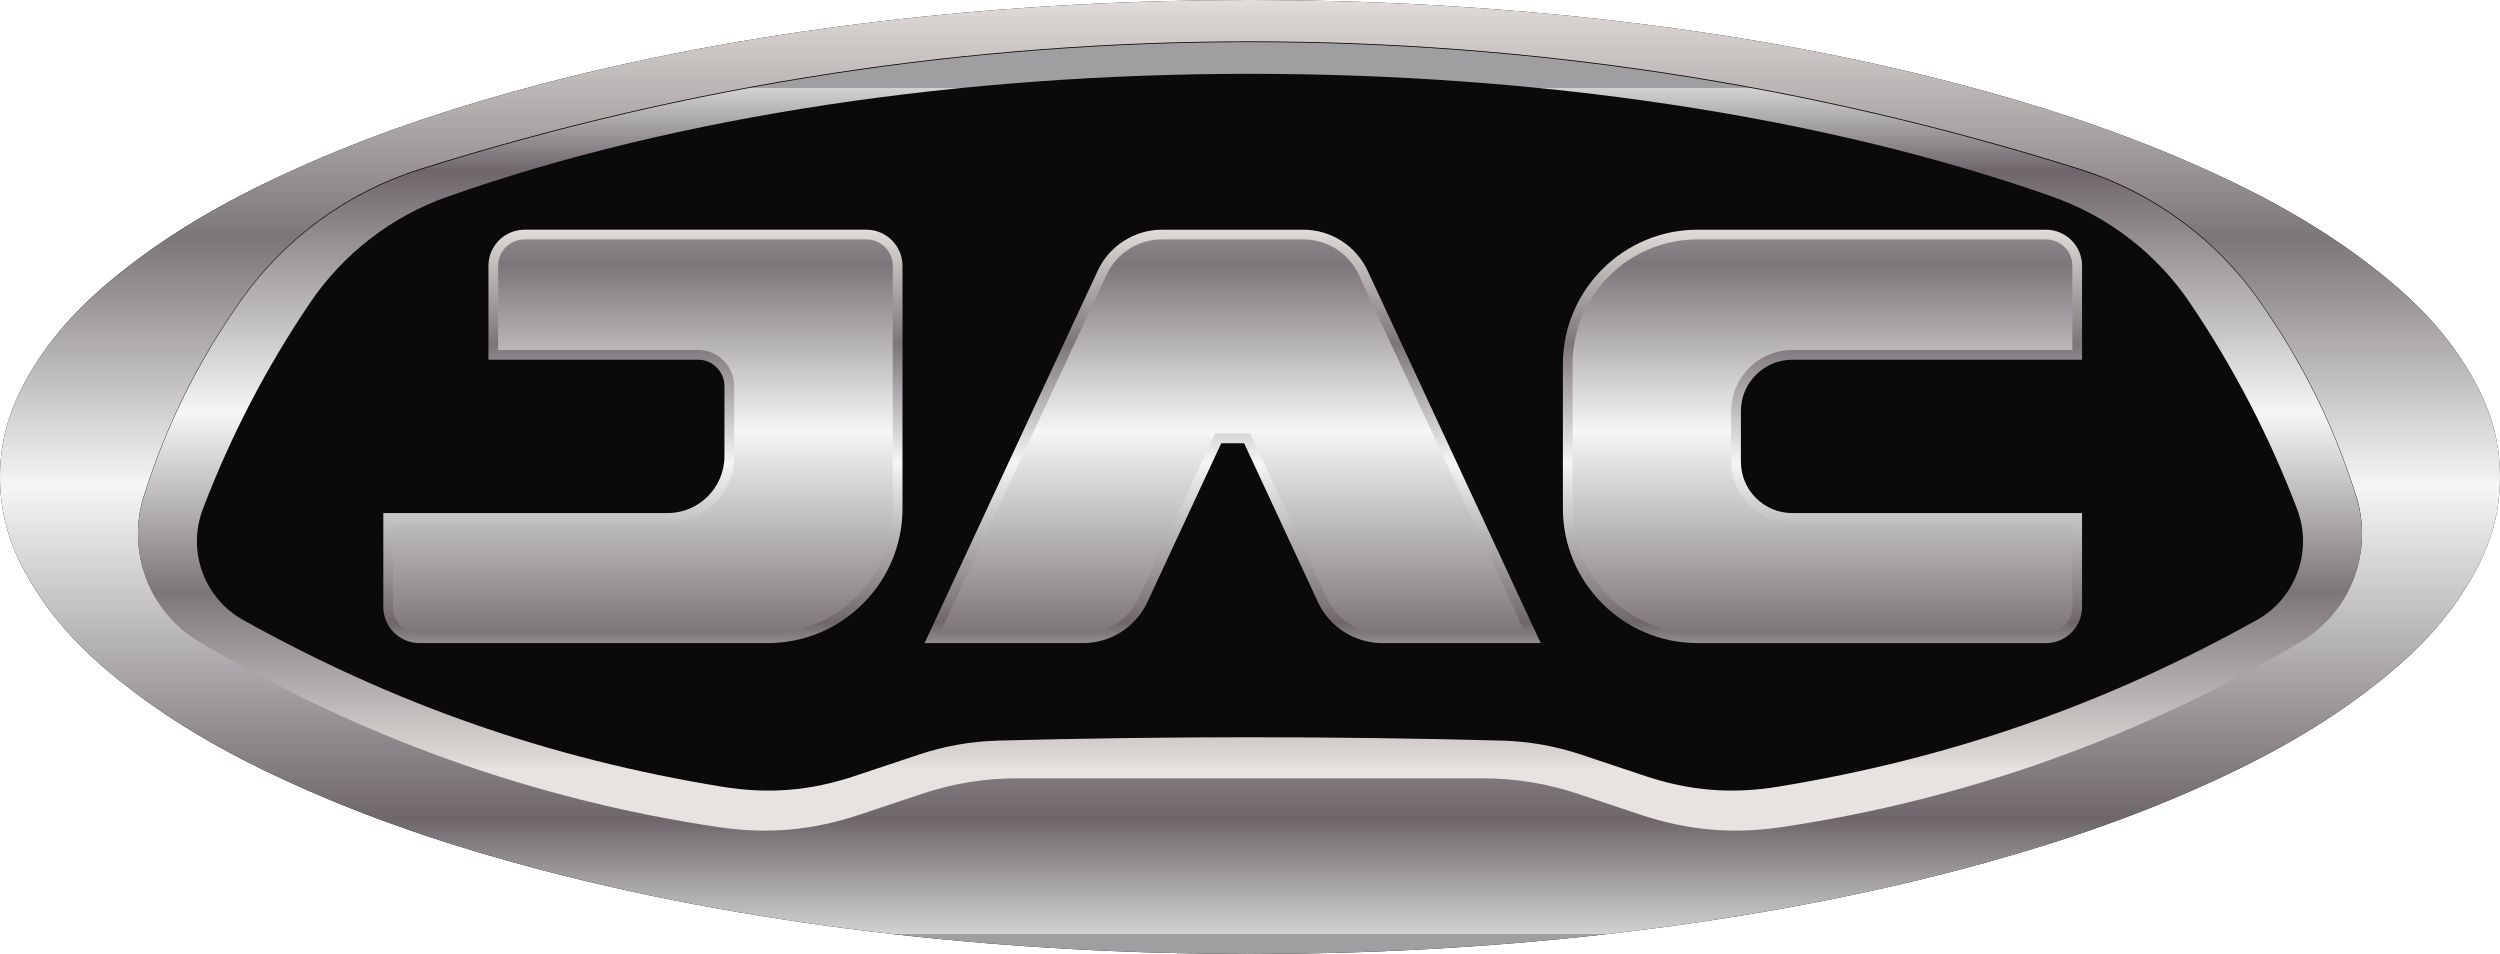
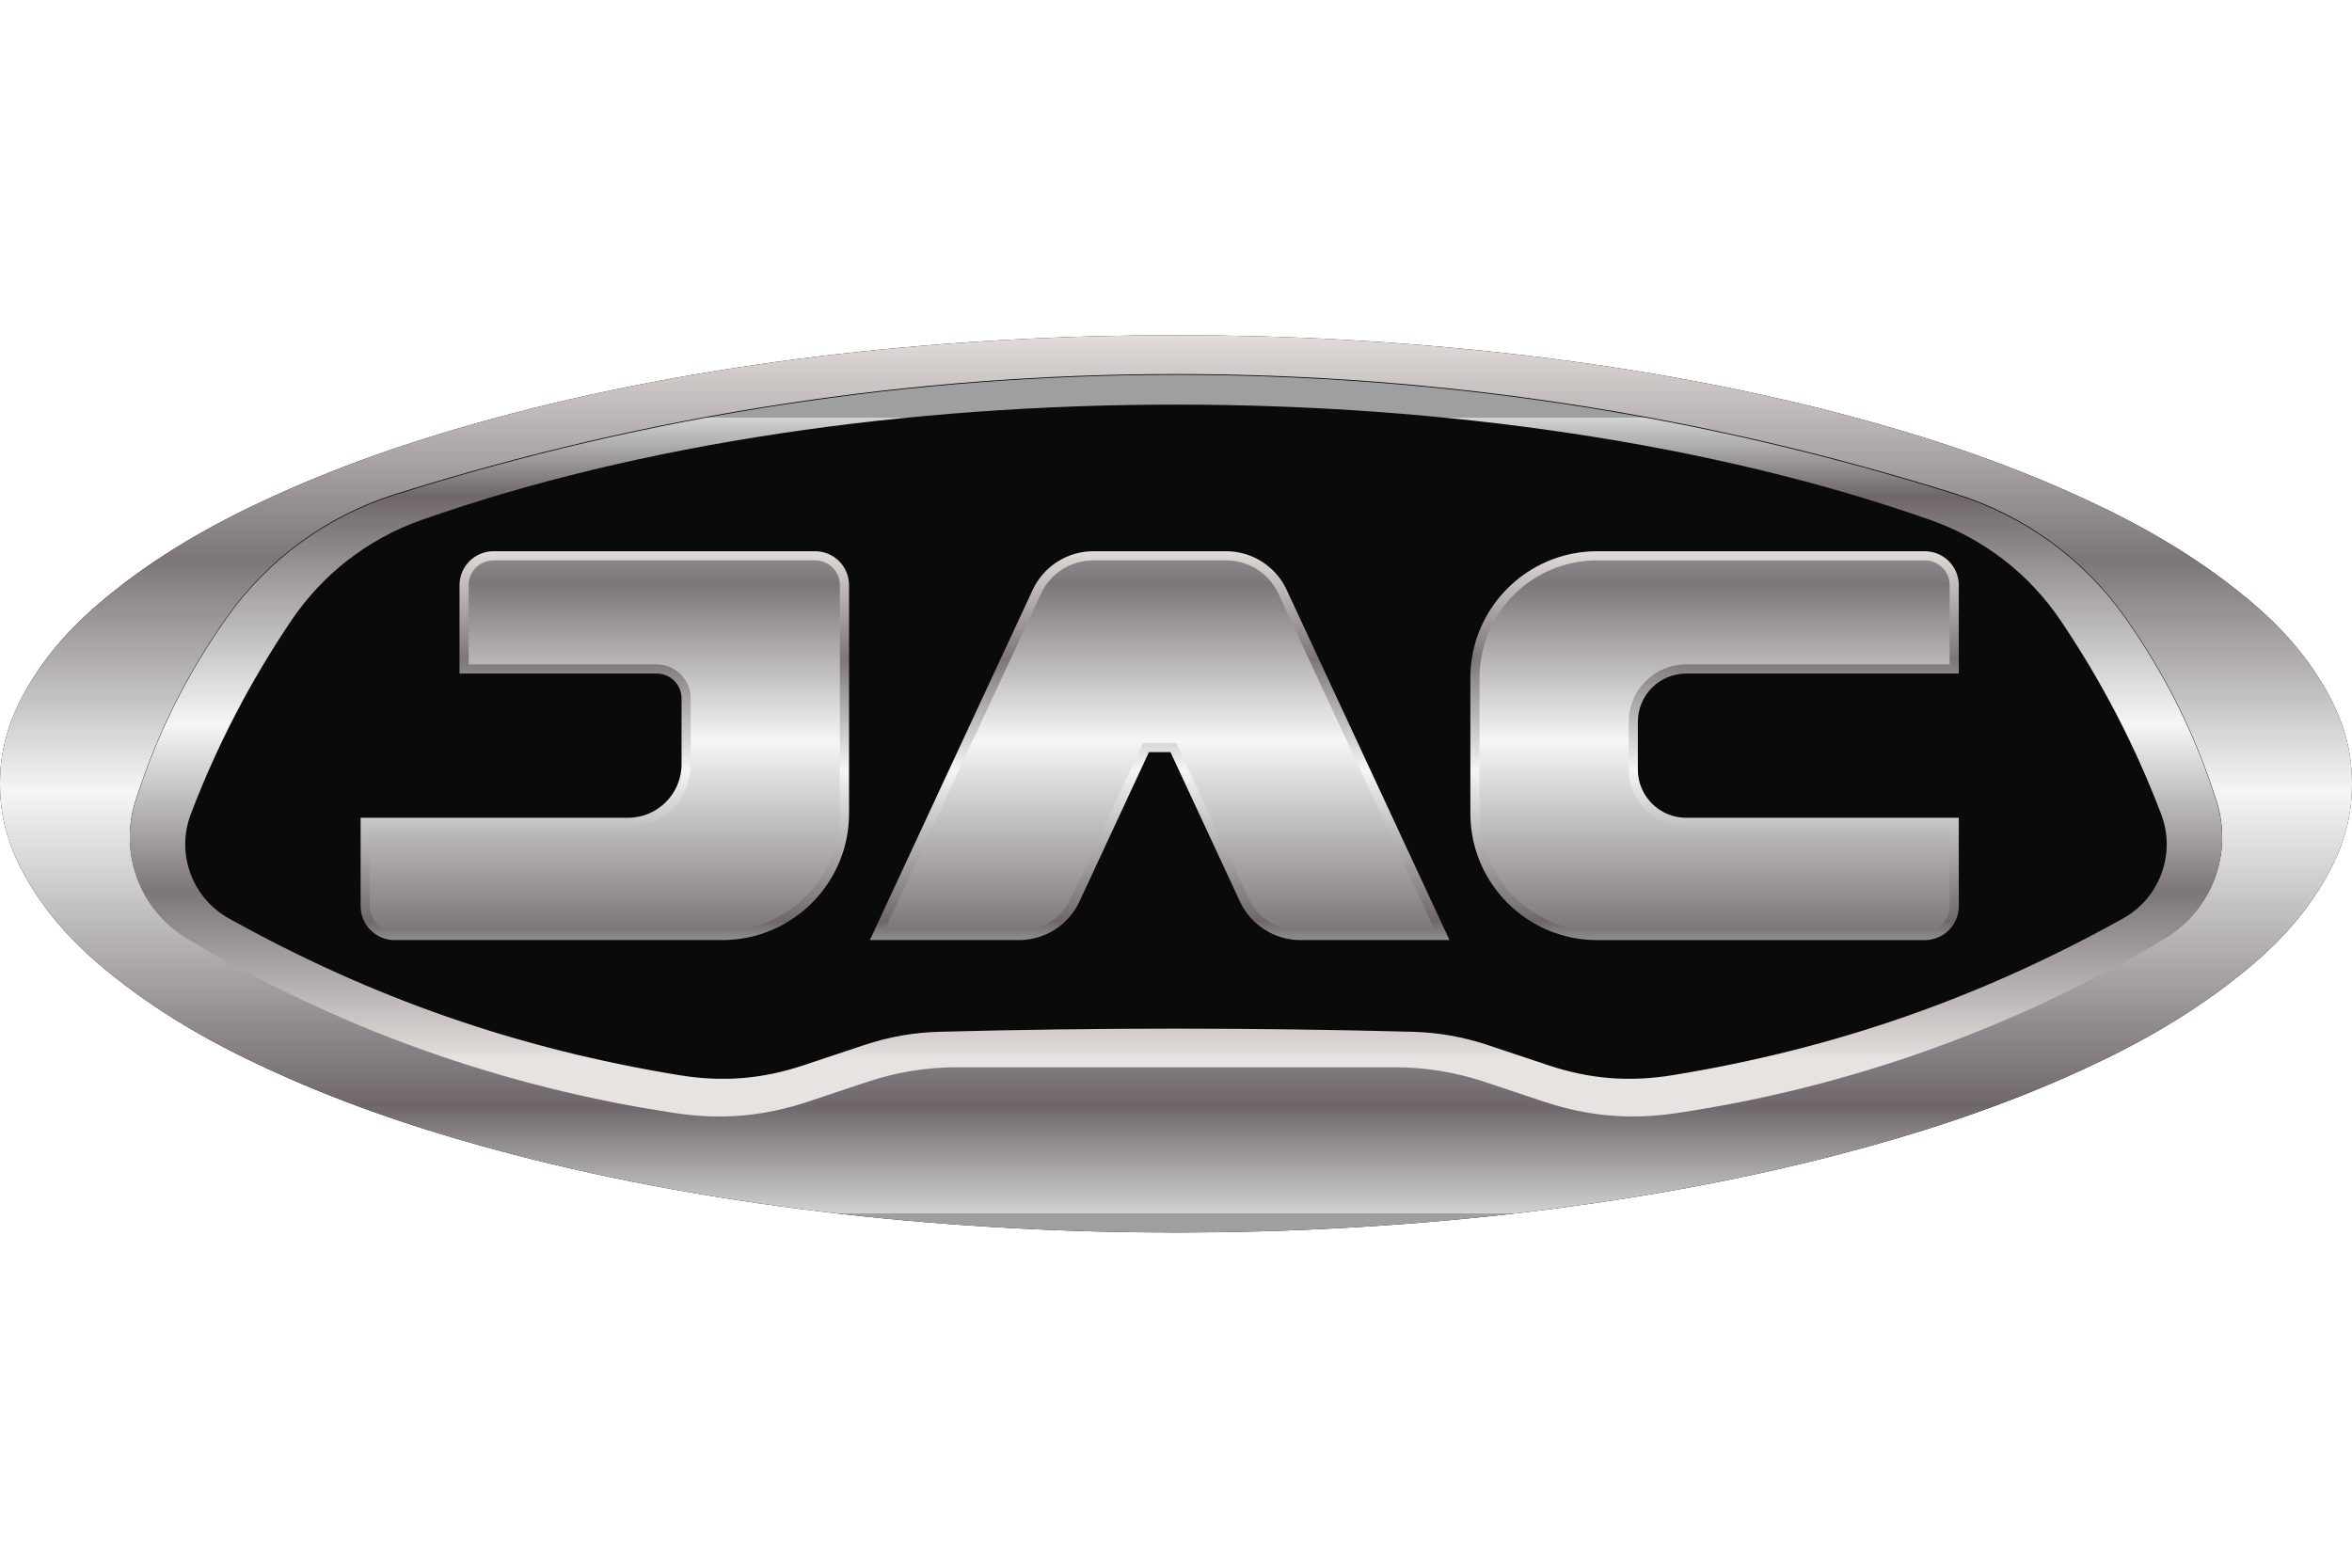
- <svg xmlns="http://www.w3.org/2000/svg" xmlns:xlink="http://www.w3.org/1999/xlink" xml:space="preserve" width="180.157mm" height="68.747mm" version="1.1" style="shape-rendering:geometricPrecision; text-rendering:geometricPrecision; image-rendering:optimizeQuality; fill-rule:evenodd; clip-rule:evenodd" viewBox="0 0 174.684 66.659">
+ <svg xmlns="http://www.w3.org/2000/svg" xmlns:xlink="http://www.w3.org/1999/xlink" xml:space="preserve" width="180mm" height="120mm" version="1.1" style="shape-rendering:geometricPrecision; text-rendering:geometricPrecision; image-rendering:optimizeQuality; fill-rule:evenodd; clip-rule:evenodd" viewBox="0 0 174.684 66.659">
  <defs>
    <style type="text/css">
   
    .fil0 {fill:#090A09}
    .fil1 {fill:url(#id0)}
    .fil5 {fill:url(#id1)}
    .fil2 {fill:url(#id2)}
    .fil7 {fill:url(#id3)}
    .fil4 {fill:url(#id4)}
    .fil6 {fill:url(#id5)}
    .fil3 {fill:url(#id6)}
    .fil8 {fill:url(#id7)}
   
  </style>
    <linearGradient id="id0" gradientUnits="userSpaceOnUse" x1="44.921" y1="15.883" x2="44.921" y2="47.382">
      <stop offset="0" style="stop-opacity:1; stop-color:#E7E3E1" />
      <stop offset="0.012" style="stop-opacity:1; stop-color:#DED9D6" />
      <stop offset="0.259" style="stop-opacity:1; stop-color:#7C757A" />
      <stop offset="0.522" style="stop-opacity:1; stop-color:#F5F6F7" />
      <stop offset="0.878" style="stop-opacity:1; stop-color:#6E666B" />
      <stop offset="1" style="stop-opacity:1; stop-color:#D1D2D1" />
      <stop offset="1" style="stop-opacity:1; stop-color:#9F9EA1" />
    </linearGradient>
    <linearGradient id="id1" gradientUnits="userSpaceOnUse" xlink:href="#id0" x1="127.343" y1="6.991" x2="127.343" y2="51.32">
  </linearGradient>
    <linearGradient id="id2" gradientUnits="userSpaceOnUse" xlink:href="#id0" x1="127.343" y1="15.883" x2="127.343" y2="47.382">
  </linearGradient>
    <linearGradient id="id3" gradientUnits="userSpaceOnUse" xlink:href="#id0" x1="87.342" y1="-0.34" x2="87.342" y2="65.259">
  </linearGradient>
    <linearGradient id="id4" gradientUnits="userSpaceOnUse" xlink:href="#id0" x1="44.921" y1="6.991" x2="44.921" y2="51.32">
  </linearGradient>
    <linearGradient id="id5" gradientUnits="userSpaceOnUse" xlink:href="#id0" x1="86.132" y1="6.991" x2="86.132" y2="51.32">
  </linearGradient>
    <linearGradient id="id6" gradientUnits="userSpaceOnUse" xlink:href="#id0" x1="86.132" y1="15.883" x2="86.132" y2="47.382">
  </linearGradient>
    <linearGradient id="id7" gradientUnits="userSpaceOnUse" xlink:href="#id0" x1="87.342" y1="53.677" x2="87.342" y2="6.153">
  </linearGradient>
  </defs>
  <g id="Layer_x0020_1">
    <g id="_705000656">
      <path class="fil0" d="M174.684 33.329c0,2.801 -0.793,5.093 -2.212,7.453 -1.864,3.1 -4.295,5.396 -7.126,7.541 -3.789,2.87 -7.864,5.025 -12.19,6.918 -5.348,2.339 -10.827,4.114 -16.462,5.587 -15.701,4.103 -33.207,5.831 -49.353,5.831 -16.146,0 -33.653,-1.728 -49.354,-5.831 -5.635,-1.472 -11.114,-3.248 -16.461,-5.587 -4.326,-1.892 -8.401,-4.047 -12.19,-6.917 -2.831,-2.145 -5.262,-4.441 -7.126,-7.541 -1.419,-2.36 -2.212,-4.652 -2.212,-7.453 0,-2.801 0.793,-5.093 2.212,-7.453 1.864,-3.1 4.294,-5.396 7.126,-7.541 3.789,-2.87 7.864,-5.025 12.19,-6.918 5.347,-2.339 10.826,-4.114 16.462,-5.587 15.701,-4.103 33.207,-5.831 49.353,-5.831 16.146,0 33.653,1.728 49.354,5.831 5.635,1.473 11.114,3.249 16.461,5.587 4.326,1.892 8.401,4.047 12.19,6.917 2.831,2.145 5.262,4.441 7.125,7.541 1.419,2.36 2.212,4.652 2.212,7.453z" />
      <path class="fil1" d="M29.304 44.935c-1.39,0 -2.521,-1.131 -2.521,-2.521l0 -6.564 19.861 0c2.192,0 3.975,-1.783 3.975,-3.975l0 -4.898c0,-1.016 -0.827,-1.842 -1.842,-1.842l-14.648 0 0 -6.564c0,-1.39 1.131,-2.521 2.521,-2.521l23.889 0c1.39,0 2.521,1.131 2.521,2.521l0 16.958c0,5.186 -4.219,9.405 -9.405,9.405l-24.35 0z" />
      <path class="fil2" d="M118.61 44.935c-5.186,0 -9.405,-4.219 -9.405,-9.405l0 -10.074c0,-5.186 4.219,-9.405 9.405,-9.405l24.35 0c1.39,0 2.521,1.131 2.521,2.521l0 6.564 -20.249 0c-1.978,0 -3.588,1.609 -3.588,3.588l0 3.54c0,1.978 1.609,3.587 3.588,3.587l20.249 0 0 6.564c0,1.39 -1.131,2.521 -2.521,2.521l-24.35 0z" />
      <path class="fil3" d="M96.576 44.935c-1.916,0 -3.676,-1.123 -4.484,-2.861l-5.161 -11.103 -1.599 0 -5.161 11.103c-0.808,1.738 -2.568,2.861 -4.484,2.861l-11.08 0 12.096 -26.023c0.808,-1.738 2.568,-2.861 4.484,-2.861l9.887 0c1.916,0 3.676,1.123 4.484,2.861l12.096 26.023 -11.08 0z" />
      <path class="fil4" d="M27.461 42.414c0,1.017 0.825,1.842 1.842,1.842 8.117,0 16.234,0 24.35,0 4.82,0 8.727,-3.907 8.727,-8.727 0,-5.652 0,-11.305 0,-16.958 0,-1.017 -0.825,-1.842 -1.842,-1.842 -7.963,0 -15.926,0 -23.889,0 -1.017,0 -1.842,0.825 -1.842,1.842 0,1.962 0,3.923 0,5.885 4.656,0 9.313,0 13.969,0 1.393,0 2.521,1.129 2.521,2.521 0,1.633 0,3.265 0,4.898 0,2.571 -2.083,4.654 -4.654,4.654 -6.394,0 -12.788,0 -19.182,0 0,1.962 0,3.923 0,5.885z" />
      <path class="fil5" d="M144.802 42.414c0,-1.962 0,-3.923 0,-5.885 -6.523,0 -13.046,0 -19.57,0 -2.356,0 -4.266,-1.91 -4.266,-4.266 0,-1.18 0,-2.36 0,-3.54 0,-2.356 1.91,-4.266 4.266,-4.266 6.523,0 13.047,0 19.57,0 0,-1.961 0,-3.923 0,-5.885 0,-1.017 -0.825,-1.842 -1.842,-1.842 -8.117,0 -16.233,0 -24.35,0 -4.82,0 -8.726,3.907 -8.726,8.727 0,3.358 0,6.715 0,10.073 0,4.82 3.907,8.727 8.726,8.727 8.117,0 16.233,0 24.35,0 1.018,0 1.842,-0.825 1.842,-1.842z" />
      <path class="fil6" d="M92.707 41.788c0.7,1.505 2.209,2.468 3.869,2.468 3.338,0 6.677,0 10.016,0 -3.883,-8.353 -7.766,-16.706 -11.648,-25.059 -0.7,-1.505 -2.209,-2.468 -3.869,-2.468 -3.296,0 -6.591,0 -9.887,0 -1.66,0 -3.169,0.963 -3.869,2.468 -3.883,8.353 -7.766,16.706 -11.648,25.059 3.339,0 6.678,0 10.016,0 1.66,0 3.169,-0.963 3.869,-2.468 1.781,-3.832 3.562,-7.664 5.344,-11.495 0.821,0 1.642,0 2.464,0 1.781,3.832 3.562,7.664 5.343,11.495z" />
      <path class="fil7" d="M160.794 44.763c-11.128,6.654 -23.453,11.06 -36.277,12.968 -3.453,0.514 -6.586,0.24 -9.897,-0.866 -1.439,-0.48 -2.877,-0.961 -4.316,-1.442 -2.22,-0.741 -4.416,-1.098 -6.757,-1.098 -10.803,0 -21.606,0 -32.41,0 -2.341,0 -4.537,0.357 -6.757,1.098 -1.439,0.481 -2.878,0.961 -4.316,1.442 -3.312,1.106 -6.444,1.38 -9.897,0.866 -12.824,-1.908 -25.149,-6.314 -36.277,-12.968 -3.473,-2.077 -5.063,-6.269 -3.84,-10.126 1.577,-4.975 3.792,-9.437 6.802,-13.7 3.062,-4.338 7.464,-7.55 12.53,-9.144 37.752,-11.874 78.17,-11.874 115.922,0 5.065,1.593 9.467,4.806 12.53,9.144 3.01,4.263 5.225,8.726 6.802,13.7 1.222,3.858 -0.367,8.049 -3.84,10.126zm11.678 -18.887l0 0c-1.863,-3.1 -4.294,-5.396 -7.125,-7.541 -3.789,-2.87 -7.864,-5.025 -12.19,-6.917 -5.348,-2.339 -10.827,-4.114 -16.461,-5.587 -15.701,-4.103 -33.208,-5.831 -49.354,-5.831 -16.146,0 -33.652,1.728 -49.353,5.831 -5.635,1.473 -11.114,3.248 -16.462,5.587 -4.327,1.892 -8.401,4.047 -12.19,6.918 -2.832,2.145 -5.262,4.441 -7.126,7.541 -1.419,2.36 -2.212,4.652 -2.212,7.453 0,2.801 0.793,5.093 2.212,7.453 1.864,3.1 4.294,5.396 7.126,7.541 3.788,2.87 7.863,5.025 12.19,6.917 5.347,2.339 10.826,4.115 16.461,5.587 15.701,4.103 33.208,5.831 49.354,5.831 16.146,0 33.652,-1.728 49.353,-5.831 5.635,-1.472 11.114,-3.248 16.462,-5.587 4.326,-1.892 8.401,-4.047 12.19,-6.918 2.831,-2.145 5.262,-4.441 7.126,-7.541 1.419,-2.36 2.212,-4.652 2.212,-7.453 0,-2.801 -0.793,-5.093 -2.212,-7.453z" />
      <path class="fil8" d="M157.687 43.324c-10.622,5.917 -21.454,9.687 -33.454,11.646 -3.234,0.528 -6.159,0.292 -9.267,-0.745 -1.483,-0.495 -2.965,-0.99 -4.448,-1.486 -1.846,-0.617 -3.684,-0.94 -5.63,-0.992 -5.849,-0.155 -11.697,-0.232 -17.547,-0.232 -5.851,0 -11.698,0.078 -17.547,0.232 -1.946,0.052 -3.783,0.375 -5.63,0.992 -1.483,0.495 -2.965,0.99 -4.448,1.486 -3.108,1.038 -6.032,1.273 -9.267,0.745 -12,-1.959 -22.832,-5.729 -33.454,-11.646 -2.736,-1.524 -3.938,-4.826 -2.822,-7.752 1.952,-5.117 4.411,-9.852 7.475,-14.391 2.327,-3.447 5.7,-6.055 9.622,-7.439 32.445,-11.445 79.695,-11.445 112.14,0 3.922,1.384 7.295,3.991 9.622,7.439 3.064,4.539 5.523,9.274 7.475,14.391 1.116,2.926 -0.086,6.228 -2.822,7.752zm6.947 -8.629l0 0c-1.576,-4.974 -3.792,-9.437 -6.802,-13.701 -3.062,-4.338 -7.465,-7.55 -12.53,-9.143 -37.752,-11.874 -78.17,-11.874 -115.922,0 -5.065,1.593 -9.467,4.806 -12.53,9.143 -3.01,4.263 -5.225,8.726 -6.802,13.701 -1.222,3.857 0.367,8.049 3.84,10.126 11.128,6.654 23.453,11.06 36.277,12.969 3.453,0.514 6.586,0.239 9.897,-0.867 1.439,-0.481 2.878,-0.961 4.316,-1.441 2.22,-0.742 4.416,-1.099 6.758,-1.099 10.803,0 21.606,0 32.409,0 2.341,0 4.537,0.357 6.757,1.099 1.439,0.48 2.878,0.961 4.316,1.441 3.312,1.106 6.444,1.38 9.897,0.867 12.824,-1.909 25.149,-6.315 36.277,-12.969 3.473,-2.077 5.063,-6.269 3.84,-10.126z" />
    </g>
  </g>
</svg>
